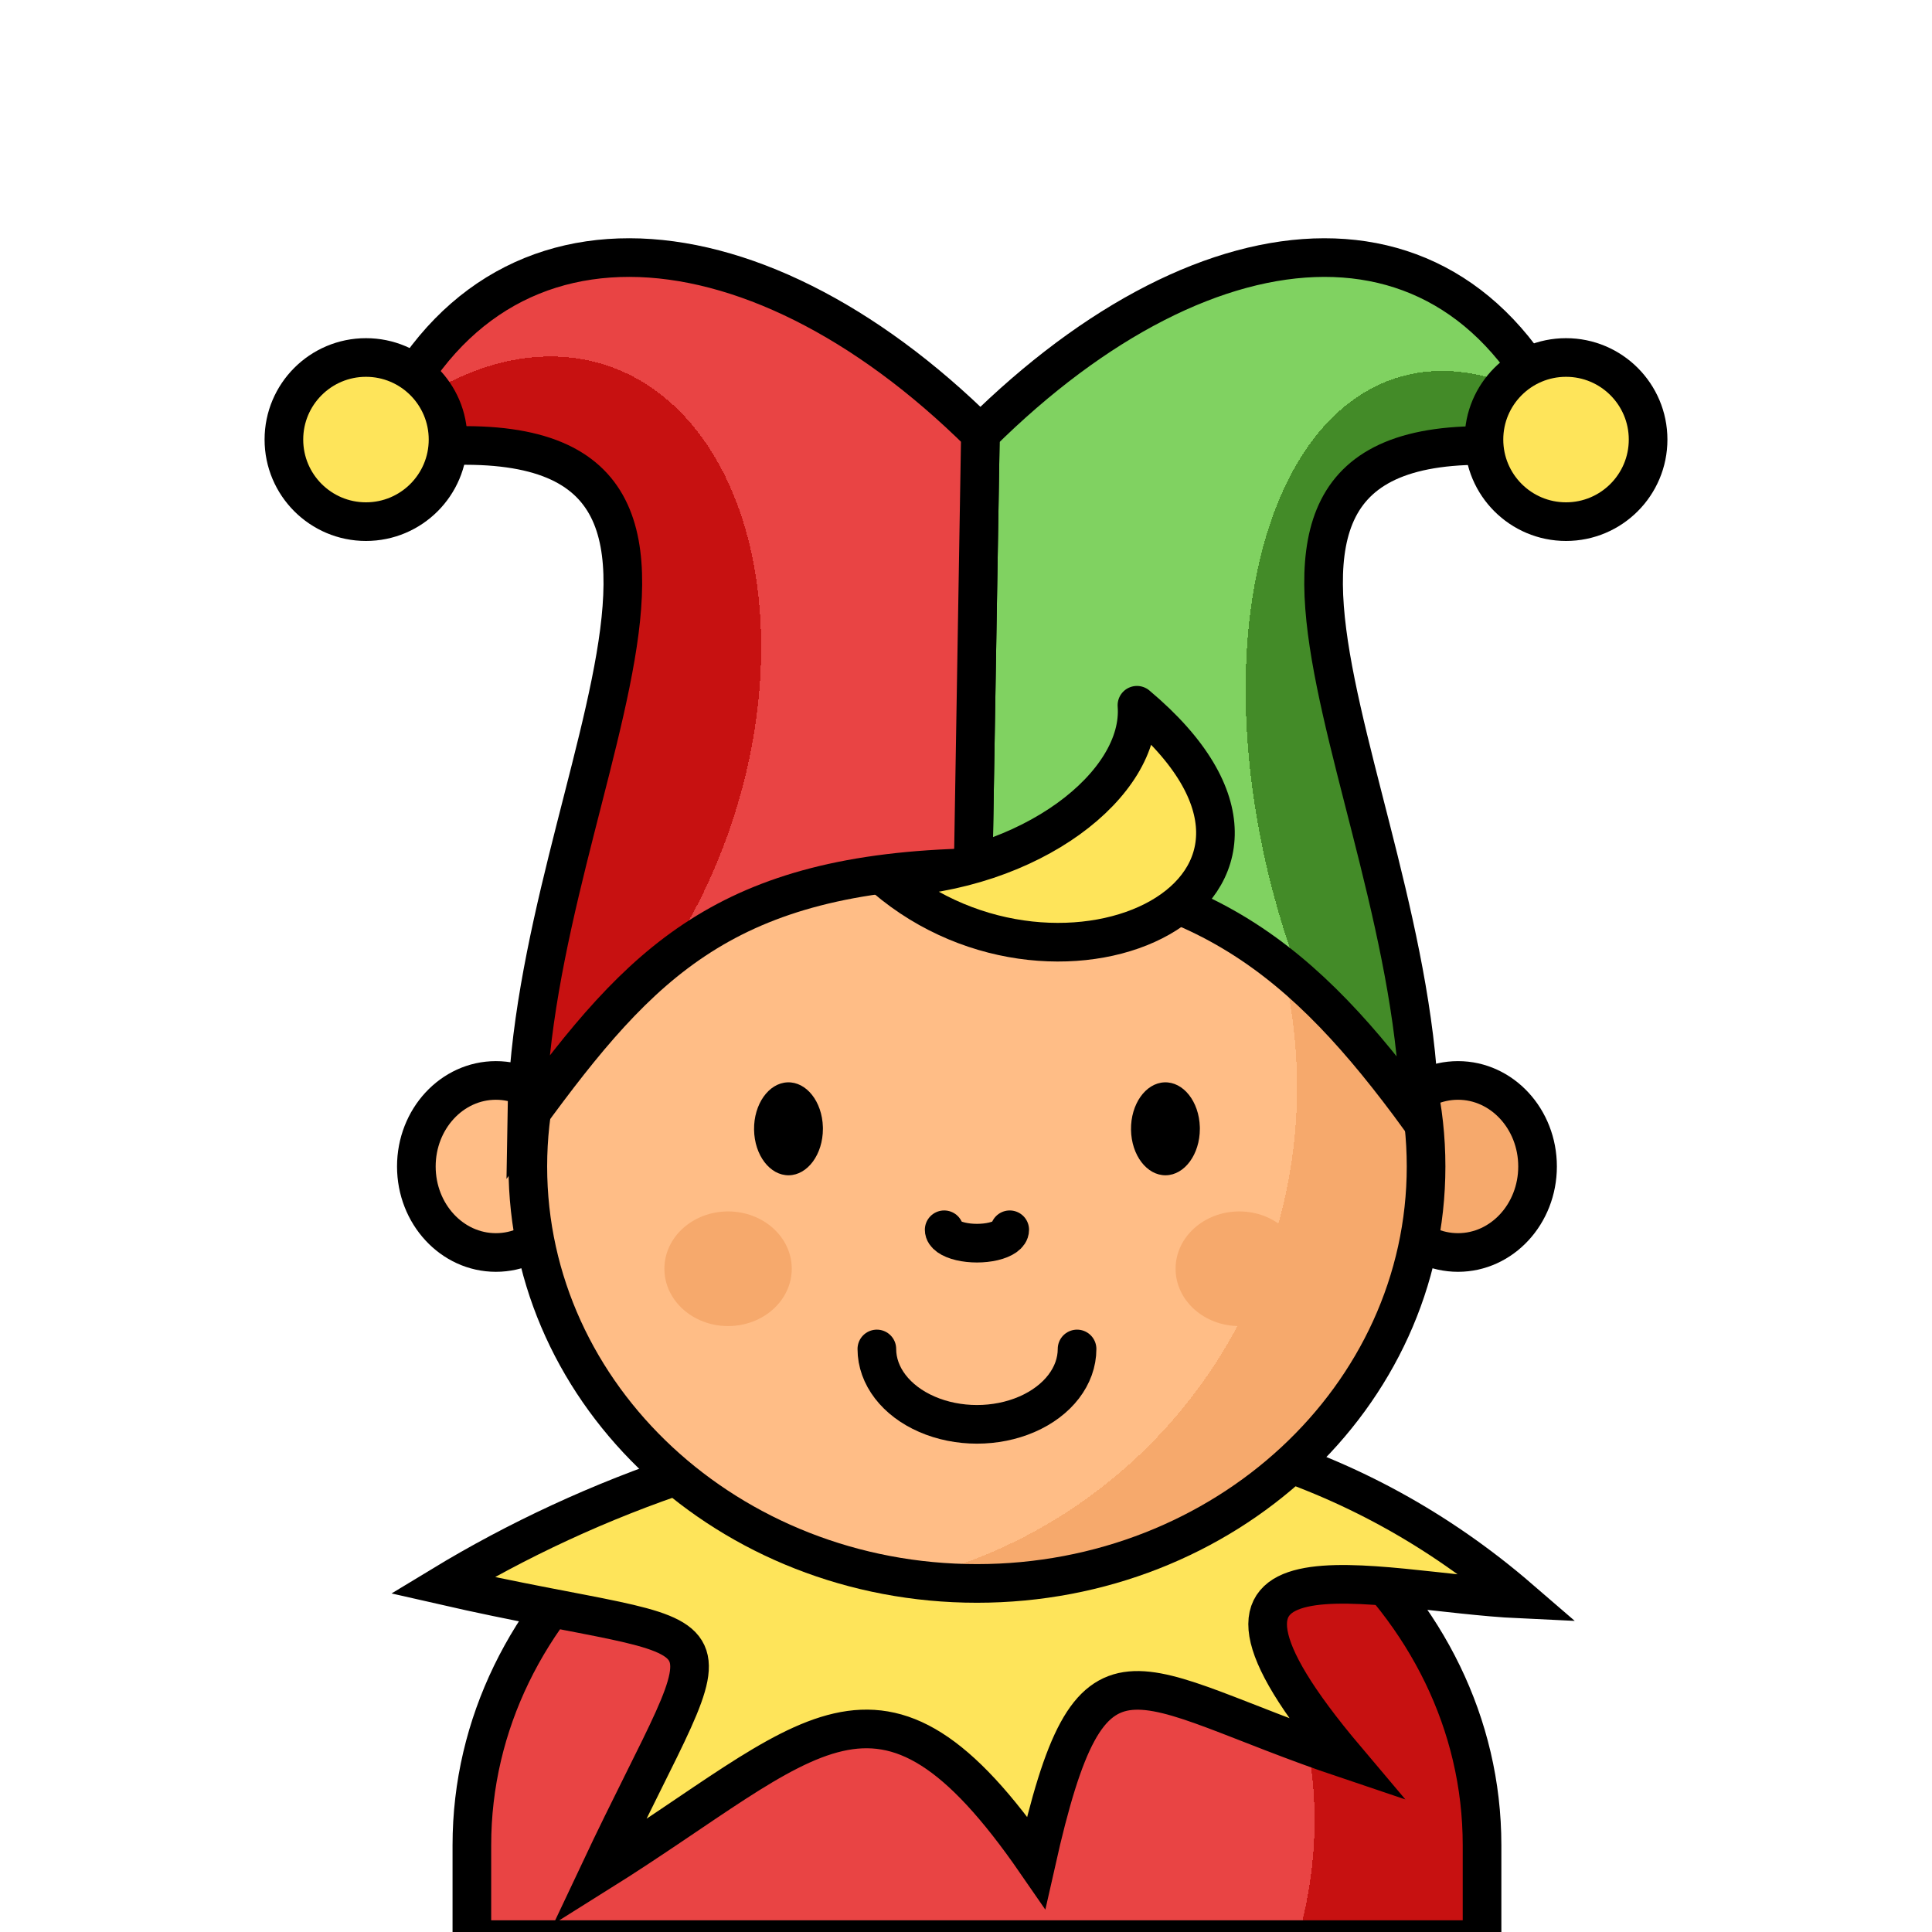
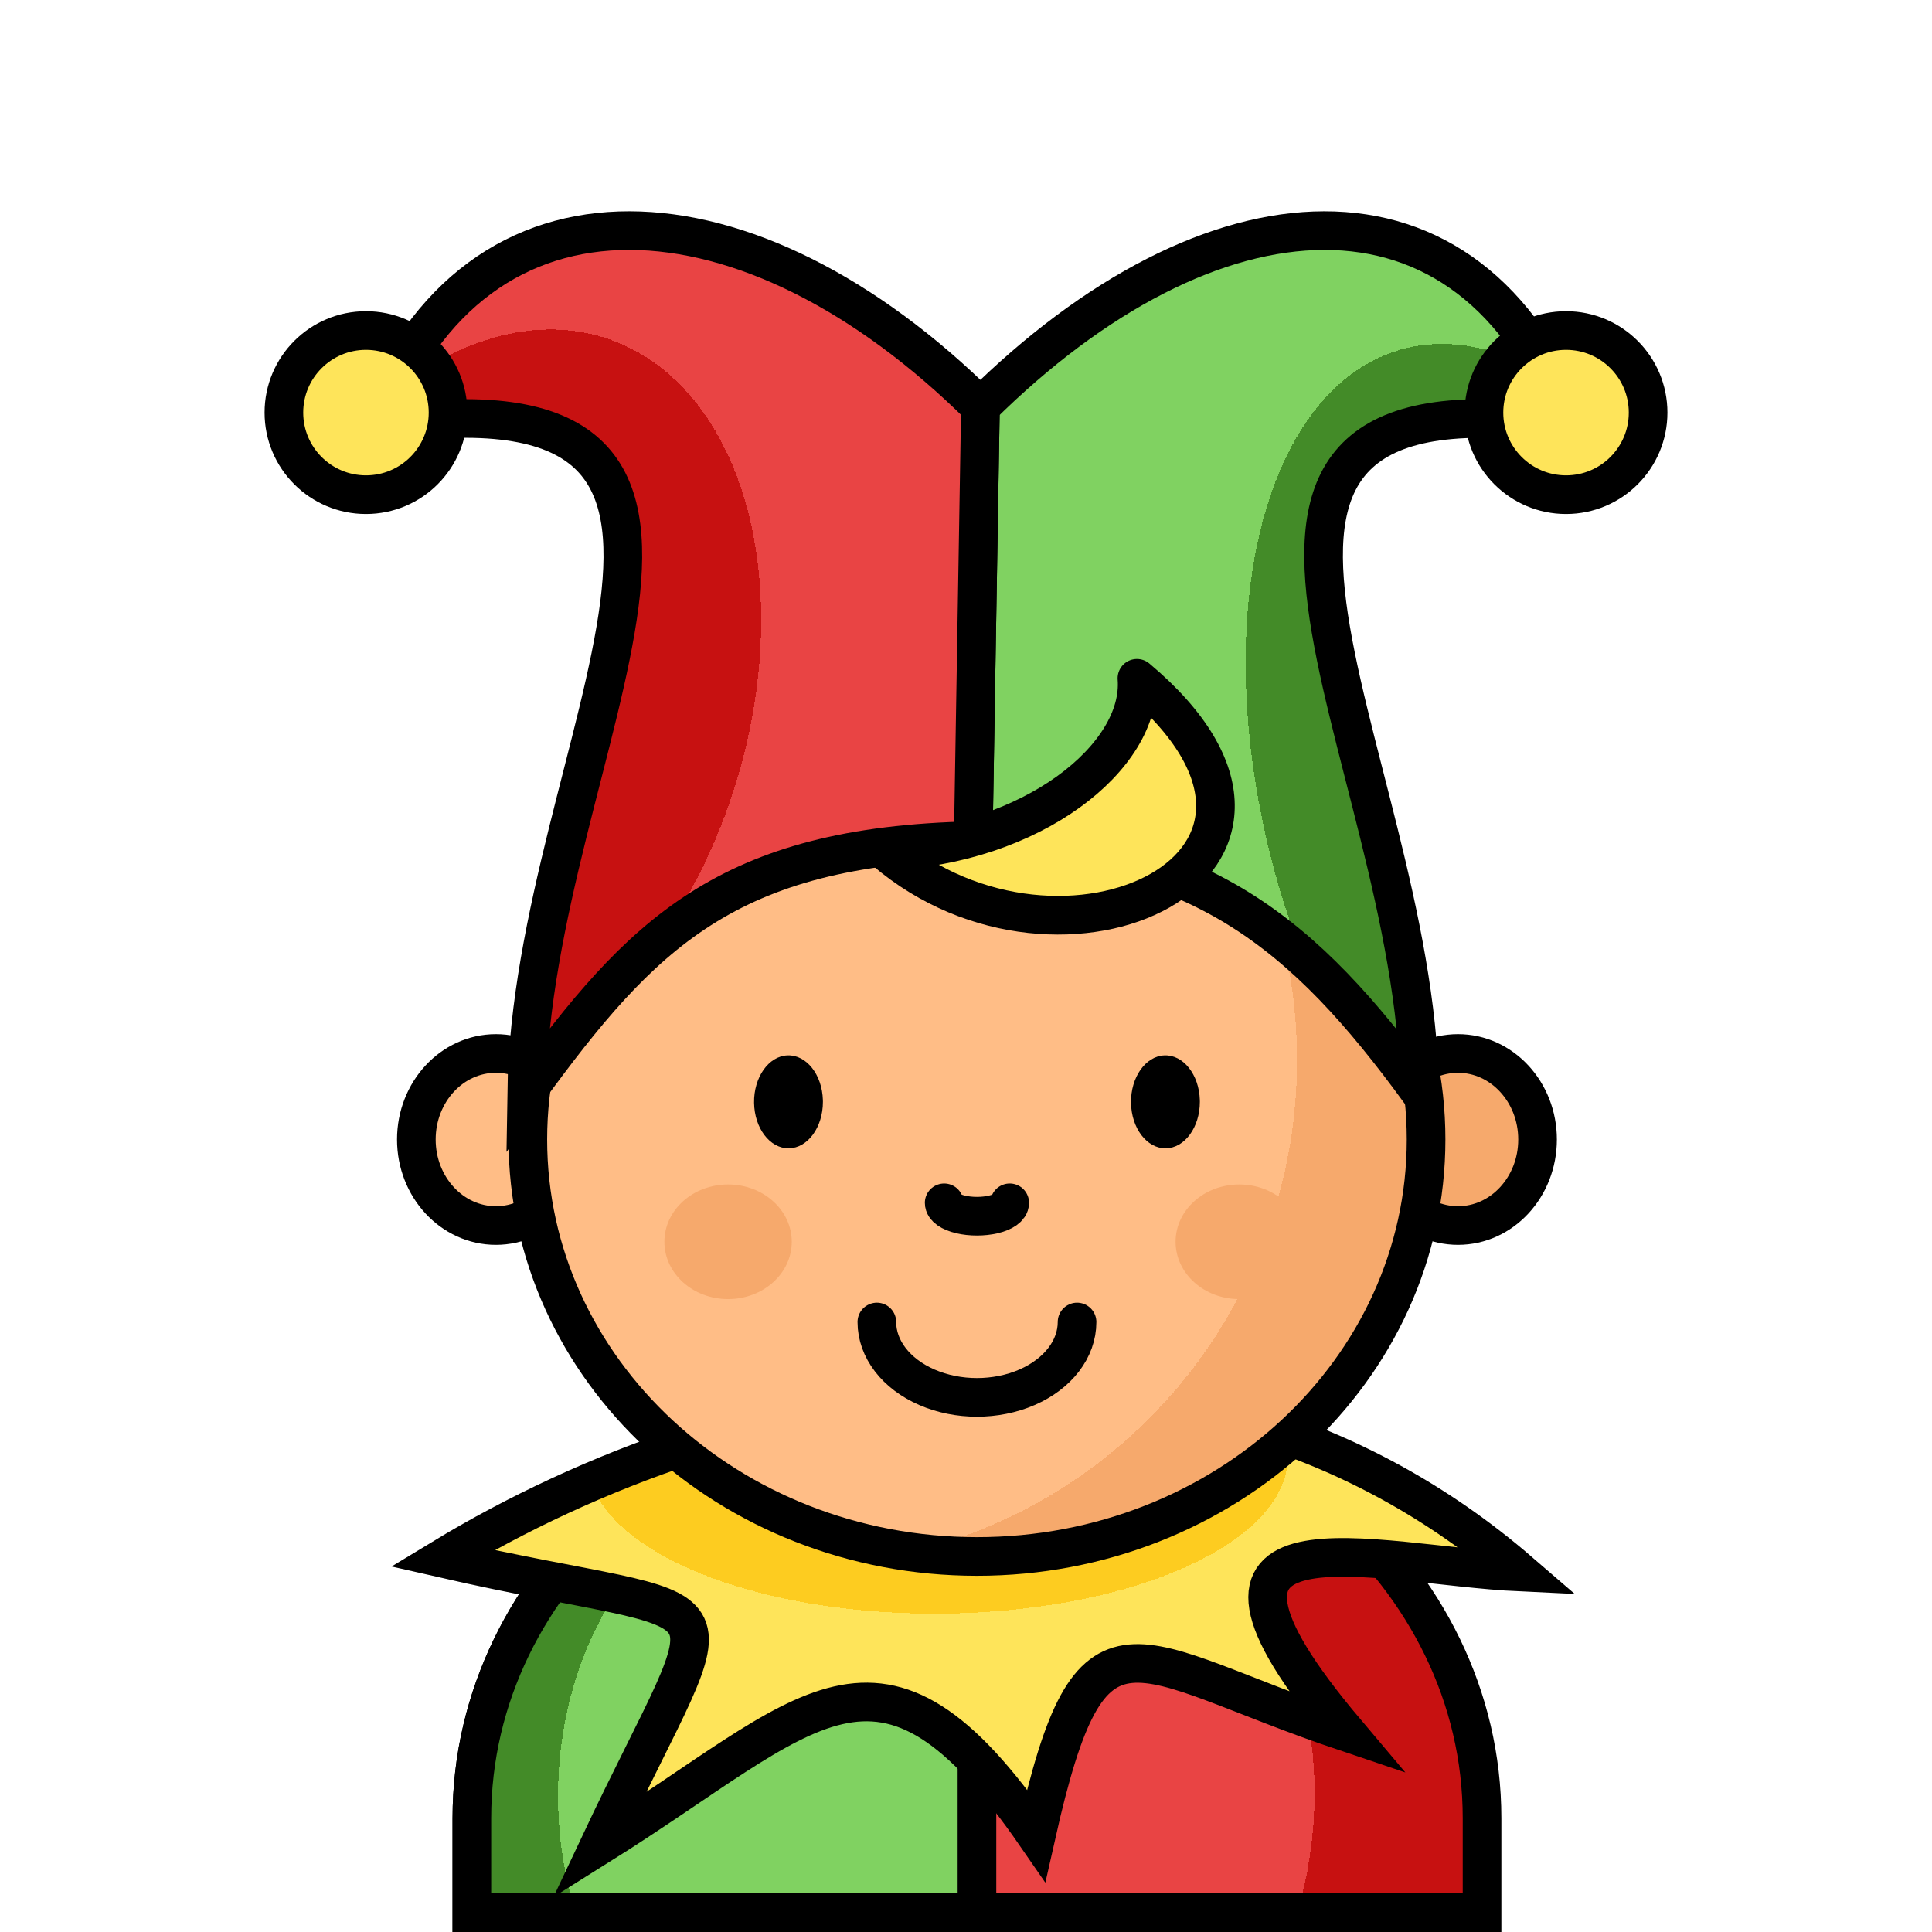
<svg xmlns="http://www.w3.org/2000/svg" xmlns:xlink="http://www.w3.org/1999/xlink" width="150mm" height="150mm" viewBox="0 0 150 150" version="1.1" id="svg8">
  <defs id="defs2">
+     <linearGradient id="linearGradient890">
+       <stop id="stop886" offset="0" style="stop-color:#fdcc20;stop-opacity:1" />
+       <stop style="stop-color:#fdcc20;stop-opacity:1" offset="0.513" id="stop896" />
+       <stop style="stop-color:#fee45a;stop-opacity:1;" offset="0.513" id="stop894" />
+       <stop id="stop888" offset="1" style="stop-color:#fee45a;stop-opacity:1" />
+     </linearGradient>
+     <linearGradient id="linearGradient884">
+       <stop style="stop-color:#80d261;stop-opacity:1" offset="0" id="stop876" />
+       <stop id="stop878" offset="0.744" style="stop-color:#80d261;stop-opacity:1" />
+       <stop id="stop880" offset="0.744" style="stop-color:#438b28;stop-opacity:1" />
+       <stop style="stop-color:#438b28;stop-opacity:1" offset="1" id="stop882" />
+     </linearGradient>
    <linearGradient id="linearGradient940">
      <stop id="stop936" offset="0" style="stop-color:#438b28;stop-opacity:1" />
      <stop style="stop-color:#438b28;stop-opacity:1" offset="0.744" id="stop946" />
      <stop style="stop-color:#80d261;stop-opacity:1" offset="0.744" id="stop944" />
      <stop id="stop938" offset="1" style="stop-color:#80d261;stop-opacity:1" />
    </linearGradient>
    <linearGradient id="linearGradient934">
      <stop style="stop-color:#c71111;stop-opacity:1" offset="0" id="stop926" />
      <stop id="stop928" offset="0.707" style="stop-color:#c71111;stop-opacity:1" />
      <stop id="stop930" offset="0.707" style="stop-color:#e94444;stop-opacity:1" />
      <stop style="stop-color:#e94444;stop-opacity:1" offset="1" id="stop932" />
    </linearGradient>
    <linearGradient id="linearGradient912">
      <stop id="stop904" offset="0" style="stop-color:#e94444;stop-opacity:1" />
      <stop style="stop-color:#e94444;stop-opacity:1" offset="0.707" id="stop906" />
      <stop style="stop-color:#c71111;stop-opacity:1" offset="0.707" id="stop908" />
      <stop id="stop910" offset="1" style="stop-color:#c71111;stop-opacity:1" />
    </linearGradient>
    <linearGradient id="linearGradient853">
      <stop style="stop-color:#ffbd86;stop-opacity:1;" offset="0" id="stop849" />
      <stop id="stop859" offset="0.707" style="stop-color:#ffbd86;stop-opacity:1" />
      <stop id="stop857" offset="0.707" style="stop-color:#f6a96c;stop-opacity:1" />
      <stop style="stop-color:#f6a96c;stop-opacity:1" offset="1" id="stop851" />
    </linearGradient>
    <radialGradient xlink:href="#linearGradient853" id="radialGradient855" cx="49.086" cy="126.15" fx="49.086" fy="126.15" r="36.474" gradientTransform="matrix(1.502754,0.1695169,-0.1686978,1.512248,-490.3822,-96.61861)" gradientUnits="userSpaceOnUse" />
    <radialGradient xlink:href="#linearGradient853" id="radialGradient917" cx="-429.759" cy="151.012" fx="-429.759" fy="151.012" r="40.715" gradientTransform="matrix(0.9594327,-0.6975575,0.9519883,1.309381,-161.7623,-337.2514)" gradientUnits="userSpaceOnUse" />
-     <radialGradient xlink:href="#linearGradient912" id="radialGradient935" gradientUnits="userSpaceOnUse" gradientTransform="matrix(1.055797,-0.7390388,0.6417177,0.9167629,475.4283,-276.9159)" cx="-432.977" cy="152.553" fx="-432.977" fy="152.553" r="40.715" />
-     <radialGradient gradientUnits="userSpaceOnUse" gradientTransform="matrix(1.072678,0.3479886,-0.522049,1.609222,42.58235,-86.80387)" r="25.434" fy="93.726" fx="87.336" cy="93.726" cx="87.336" id="radialGradient924" xlink:href="#linearGradient934" />
-     <radialGradient gradientUnits="userSpaceOnUse" gradientTransform="matrix(1.057497,-0.3053685,0.5519417,1.911385,-64.84526,-37.29452)" r="25.161" fy="99.918" fx="168.728" cy="99.918" cx="168.728" id="radialGradient942" xlink:href="#linearGradient940" />
+     <radialGradient xlink:href="#linearGradient912" id="radialGradient935" gradientUnits="userSpaceOnUse" gradientTransform="matrix(1.055797,-0.7390388,0.6417177,0.9167629,475.4283,-279.0095)" cx="-432.977" cy="152.553" fx="-432.977" fy="152.553" r="40.715" />
+     <radialGradient gradientUnits="userSpaceOnUse" gradientTransform="matrix(1.072678,0.3479886,-0.522049,1.609222,42.58235,-88.89748)" r="25.434" fy="93.726" fx="87.336" cy="93.726" cx="87.336" id="radialGradient924" xlink:href="#linearGradient934" />
+     <radialGradient gradientUnits="userSpaceOnUse" gradientTransform="matrix(1.057497,-0.3053685,0.5519417,1.911385,-64.84526,-39.38813)" r="25.161" fy="99.918" fx="168.728" cy="99.918" cx="168.728" id="radialGradient942" xlink:href="#linearGradient940" />
+     <radialGradient xlink:href="#linearGradient884" id="radialGradient953" cx="111.006" cy="174.825" fx="111.006" fy="174.825" r="21.108" gradientTransform="matrix(1.19626,0.00347731,-0.00447678,1.540098,-20.19816,-93.11499)" gradientUnits="userSpaceOnUse" />
+     <radialGradient gradientUnits="userSpaceOnUse" gradientTransform="matrix(1.154201,-0.00505801,0.00224288,0.5118073,-19.63692,82.73765)" r="45.932" fy="133.324" fx="122.873" cy="133.324" cx="122.873" id="radialGradient892" xlink:href="#linearGradient890" />
  </defs>
  <g id="layer1" transform="translate(-49.69243,-37.13285)">
-     <path id="rect880-7" style="color:#000000;overflow:visible;fill:url(#radialGradient935);fill-opacity:1;stroke:#000000;stroke-width:3;stroke-linecap:round;stroke-miterlimit:4;stroke-dasharray:none;stroke-opacity:1;stop-color:#000000" d="m 125.543,146.33 c 21.725,0 39.215,15.192 39.215,34.062 v 7.334 H 86.328 v -7.334 c 0,-18.871 17.49,-34.062 39.215,-34.062 z" />
-     <path id="path916" d="m 84.037,160.21 c 23.894,5.458 22.379,0.641 12.161,22.317 16.488,-10.324 21.738,-18.48 33.943,-0.802 4.313,-19.184 7.209,-13.683 24.054,-8.018 -15.495,-18.342 2.171,-12.955 13.497,-12.428 -25.611,-22.11 -60.7,-14.987 -83.655,-1.069 z" style="fill:#fee45a;fill-opacity:1;fill-rule:evenodd;stroke:#000000;stroke-width:3;stroke-linecap:butt;stroke-linejoin:miter;stroke-miterlimit:4;stroke-dasharray:none;stroke-opacity:1" />
-     <g id="g933" transform="translate(549.2968,19.07307)">
+     <path id="rect880-7" style="color:#000000;overflow:visible;fill:url(#radialGradient935);fill-opacity:1;stroke:#000000;stroke-width:3;stroke-linecap:round;stroke-miterlimit:4;stroke-dasharray:none;stroke-opacity:1;stop-color:#000000" d="m 125.543,144.237 c 21.725,0 39.215,15.192 39.215,34.062 v 7.334 H 86.328 v -7.334 c 0,-18.871 17.49,-34.062 39.215,-34.062 z" />
+     <path d="m 125.543,144.237 c -21.725,0 -39.215,15.192 -39.215,34.063 v 7.333 h 39.215 z" style="color:#000000;overflow:visible;fill:url(#radialGradient953);fill-opacity:1;stroke:#000000;stroke-width:3;stroke-linecap:round;stroke-miterlimit:4;stroke-dasharray:none;stroke-opacity:1;stop-color:#000000" id="rect880-7-9-6" />
+     <path id="path916" d="m 84.037,158.117 c 23.894,5.458 22.379,0.641 12.161,22.317 16.488,-10.324 21.738,-18.48 33.943,-0.802 4.313,-19.184 7.209,-13.683 24.054,-8.018 -15.495,-18.342 2.171,-12.955 13.497,-12.428 -25.611,-22.11 -60.7,-14.987 -83.655,-1.069 z" style="fill:url(#radialGradient892);fill-opacity:1;fill-rule:evenodd;stroke:#000000;stroke-width:3;stroke-linecap:butt;stroke-linejoin:miter;stroke-miterlimit:4;stroke-dasharray:none;stroke-opacity:1" />
+     <g id="g933" transform="translate(549.2968,16.97946)">
      <ellipse ry="6.679" rx="6.176" cy="108.624" cx="-461.103" id="path861" style="color:#000000;overflow:visible;fill:#ffbd86;fill-opacity:1;stroke:#000000;stroke-width:3;stroke-linecap:round;stroke-miterlimit:4;stroke-dasharray:none;stroke-opacity:1;stop-color:#000000" />
      <ellipse style="color:#000000;overflow:visible;fill:#f6a96c;fill-opacity:1;stroke:#000000;stroke-width:3;stroke-linecap:round;stroke-miterlimit:4;stroke-dasharray:none;stroke-opacity:1;stop-color:#000000" id="path861-0" cx="-386.405" cy="108.624" rx="6.176" ry="6.679" />
      <ellipse ry="32.373" rx="34.87" cy="108.624" cx="-423.754" id="path847" style="color:#000000;overflow:visible;fill:url(#radialGradient855);fill-opacity:1;stroke:#000000;stroke-width:3;stroke-linecap:round;stroke-miterlimit:4;stroke-dasharray:none;stroke-opacity:1;stop-color:#000000" />
    </g>
-     <path d="m 128.087,132.612 a 2.545,1.04 0 0 1 -1.272,0.901 2.545,1.04 0 0 1 -2.545,0 2.545,1.04 0 0 1 -1.272,-0.901" style="color:#000000;overflow:visible;fill:none;fill-opacity:1;stroke:#000000;stroke-width:3;stroke-linecap:round;stroke-linejoin:round;stroke-miterlimit:4;stroke-dasharray:none;stroke-opacity:1;stop-color:#000000" id="path967" />
-     <path d="m 133.315,141.866 a 7.772,5.853 0 0 1 -3.886,5.068 7.772,5.853 0 0 1 -7.772,0 7.772,5.853 0 0 1 -3.886,-5.068" id="path967-6" style="color:#000000;overflow:visible;fill:none;fill-opacity:1;stroke:#000000;stroke-width:3;stroke-linecap:round;stroke-linejoin:round;stroke-miterlimit:4;stroke-dasharray:none;stroke-opacity:1;stop-color:#000000" />
-     <g id="g1003" transform="translate(20.84004,19.60224)">
+     <path d="m 128.087,130.519 a 2.545,1.04 0 0 1 -1.272,0.901 2.545,1.04 0 0 1 -2.545,0 2.545,1.04 0 0 1 -1.272,-0.901" style="color:#000000;overflow:visible;fill:none;fill-opacity:1;stroke:#000000;stroke-width:3;stroke-linecap:round;stroke-linejoin:round;stroke-miterlimit:4;stroke-dasharray:none;stroke-opacity:1;stop-color:#000000" id="path967" />
+     <path d="m 133.315,139.773 a 7.772,5.853 0 0 1 -3.886,5.068 7.772,5.853 0 0 1 -7.772,0 7.772,5.853 0 0 1 -3.886,-5.068" id="path967-6" style="color:#000000;overflow:visible;fill:none;fill-opacity:1;stroke:#000000;stroke-width:3;stroke-linecap:round;stroke-linejoin:round;stroke-miterlimit:4;stroke-dasharray:none;stroke-opacity:1;stop-color:#000000" />
+     <g id="g1003" transform="translate(20.84004,17.50863)">
      <path d="m 92.743,105.171 a 2.673,3.608 0 0 1 -2.647,3.608 2.673,3.608 0 0 1 -2.698,-3.538 2.673,3.608 0 0 1 2.594,-3.677 2.673,3.608 0 0 1 2.749,3.466" id="path984" style="color:#000000;overflow:visible;fill:#000000;fill-opacity:1;stroke:none;stroke-width:3;stroke-linecap:round;stroke-linejoin:round;stroke-miterlimit:4;stroke-dasharray:none;stroke-opacity:1;stop-color:#000000" />
      <path d="m 122.009,105.171 a 2.673,3.608 0 0 1 -2.647,3.608 2.673,3.608 0 0 1 -2.698,-3.538 2.673,3.608 0 0 1 2.594,-3.677 2.673,3.608 0 0 1 2.749,3.466" style="color:#000000;overflow:visible;fill:#000000;fill-opacity:1;stroke:none;stroke-width:3;stroke-linecap:round;stroke-linejoin:round;stroke-miterlimit:4;stroke-dasharray:none;stroke-opacity:1;stop-color:#000000" id="path984-3" />
    </g>
-     <ellipse ry="4.45" rx="4.944" cy="135.638" cx="106.22" id="path868" style="color:#000000;overflow:visible;fill:#f6a96c;fill-opacity:1;stroke:none;stroke-width:7.4;stroke-linecap:round;stop-color:#000000" />
-     <ellipse style="color:#000000;overflow:visible;fill:#f6a96c;fill-opacity:1;stroke:none;stroke-width:7.4;stroke-linecap:round;stop-color:#000000" id="path868-7" cx="145.909" cy="135.638" rx="4.944" ry="4.45" />
-     <path style="fill:url(#radialGradient942);fill-opacity:1;fill-rule:evenodd;stroke:#000000;stroke-width:3;stroke-linecap:butt;stroke-linejoin:miter;stroke-miterlimit:4;stroke-dasharray:none;stroke-opacity:1" d="M 159.92,123.969 C 151.007,111.753 142.792,104.762 125.252,104.496 l 0.56,-33.688 c 17.834,-17.683 38.025,-19.292 45.924,1.512 -34.553,-5.254 -12.205,24.95 -11.816,51.649 z" id="path885-2" />
-     <path id="path885" d="M 90.585,123.969 C 99.498,111.753 106.108,104.896 125.252,104.496 l 0.56,-33.688 C 107.978,53.125 86.668,51.515 78.768,72.319 113.322,67.066 90.974,97.269 90.585,123.969 Z" style="fill:url(#radialGradient924);fill-opacity:1;fill-rule:evenodd;stroke:#000000;stroke-width:3;stroke-linecap:butt;stroke-linejoin:miter;stroke-miterlimit:4;stroke-dasharray:none;stroke-opacity:1" />
-     <g id="g1097" transform="translate(19.69243,18.01474)">
+     <ellipse ry="4.45" rx="4.944" cy="133.544" cx="106.22" id="path868" style="color:#000000;overflow:visible;fill:#f6a96c;fill-opacity:1;stroke:none;stroke-width:7.4;stroke-linecap:round;stop-color:#000000" />
+     <ellipse style="color:#000000;overflow:visible;fill:#f6a96c;fill-opacity:1;stroke:none;stroke-width:7.4;stroke-linecap:round;stop-color:#000000" id="path868-7" cx="145.909" cy="133.544" rx="4.944" ry="4.45" />
+     <path style="fill:url(#radialGradient942);fill-opacity:1;fill-rule:evenodd;stroke:#000000;stroke-width:3;stroke-linecap:butt;stroke-linejoin:miter;stroke-miterlimit:4;stroke-dasharray:none;stroke-opacity:1" d="m 159.92,121.875 c -8.913,-12.215 -17.127,-19.206 -34.667,-19.473 l 0.56,-33.688 c 17.834,-17.683 38.025,-19.292 45.924,1.512 -34.553,-5.254 -12.205,24.95 -11.816,51.649 z" id="path885-2" />
+     <path id="path885" d="m 90.585,121.875 c 8.913,-12.215 15.524,-19.073 34.667,-19.473 l 0.56,-33.688 C 107.978,51.031 86.668,49.421 78.768,70.226 113.322,64.972 90.974,95.175 90.585,121.875 Z" style="fill:url(#radialGradient924);fill-opacity:1;fill-rule:evenodd;stroke:#000000;stroke-width:3;stroke-linecap:butt;stroke-linejoin:miter;stroke-miterlimit:4;stroke-dasharray:none;stroke-opacity:1" />
+     <g id="g1097" transform="translate(19.69243,15.92113)">
      <circle r="6.372" cy="53.246" cx="151.586" id="path1047" style="color:#000000;overflow:visible;fill:#fee45a;fill-opacity:1;stroke:#000000;stroke-width:3;stroke-linecap:round;stroke-linejoin:round;stroke-miterlimit:4;stroke-dasharray:none;stroke-opacity:1;stop-color:#000000" />
      <circle style="color:#000000;overflow:visible;fill:#fee45a;fill-opacity:1;stroke:#000000;stroke-width:3;stroke-linecap:round;stroke-linejoin:round;stroke-miterlimit:4;stroke-dasharray:none;stroke-opacity:1;stop-color:#000000" id="path1047-3" cx="58.414" cy="53.246" r="6.372" />
    </g>
-     <path id="path902" d="m 118.429,105.298 c 11.387,-0.435 20.009,-7.337 19.535,-13.409 17.105,14.361 -5.803,25.131 -19.535,13.409 z" style="fill:#fee45a;fill-opacity:1;fill-rule:evenodd;stroke:#000000;stroke-width:3;stroke-linecap:round;stroke-linejoin:round;stroke-miterlimit:4;stroke-dasharray:none;stroke-opacity:1" />
+     <path id="path902" d="m 118.429,103.205 c 11.387,-0.435 20.009,-7.337 19.535,-13.409 17.105,14.361 -5.803,25.131 -19.535,13.409 z" style="fill:#fee45a;fill-opacity:1;fill-rule:evenodd;stroke:#000000;stroke-width:3;stroke-linecap:round;stroke-linejoin:round;stroke-miterlimit:4;stroke-dasharray:none;stroke-opacity:1" />
  </g>
</svg>
